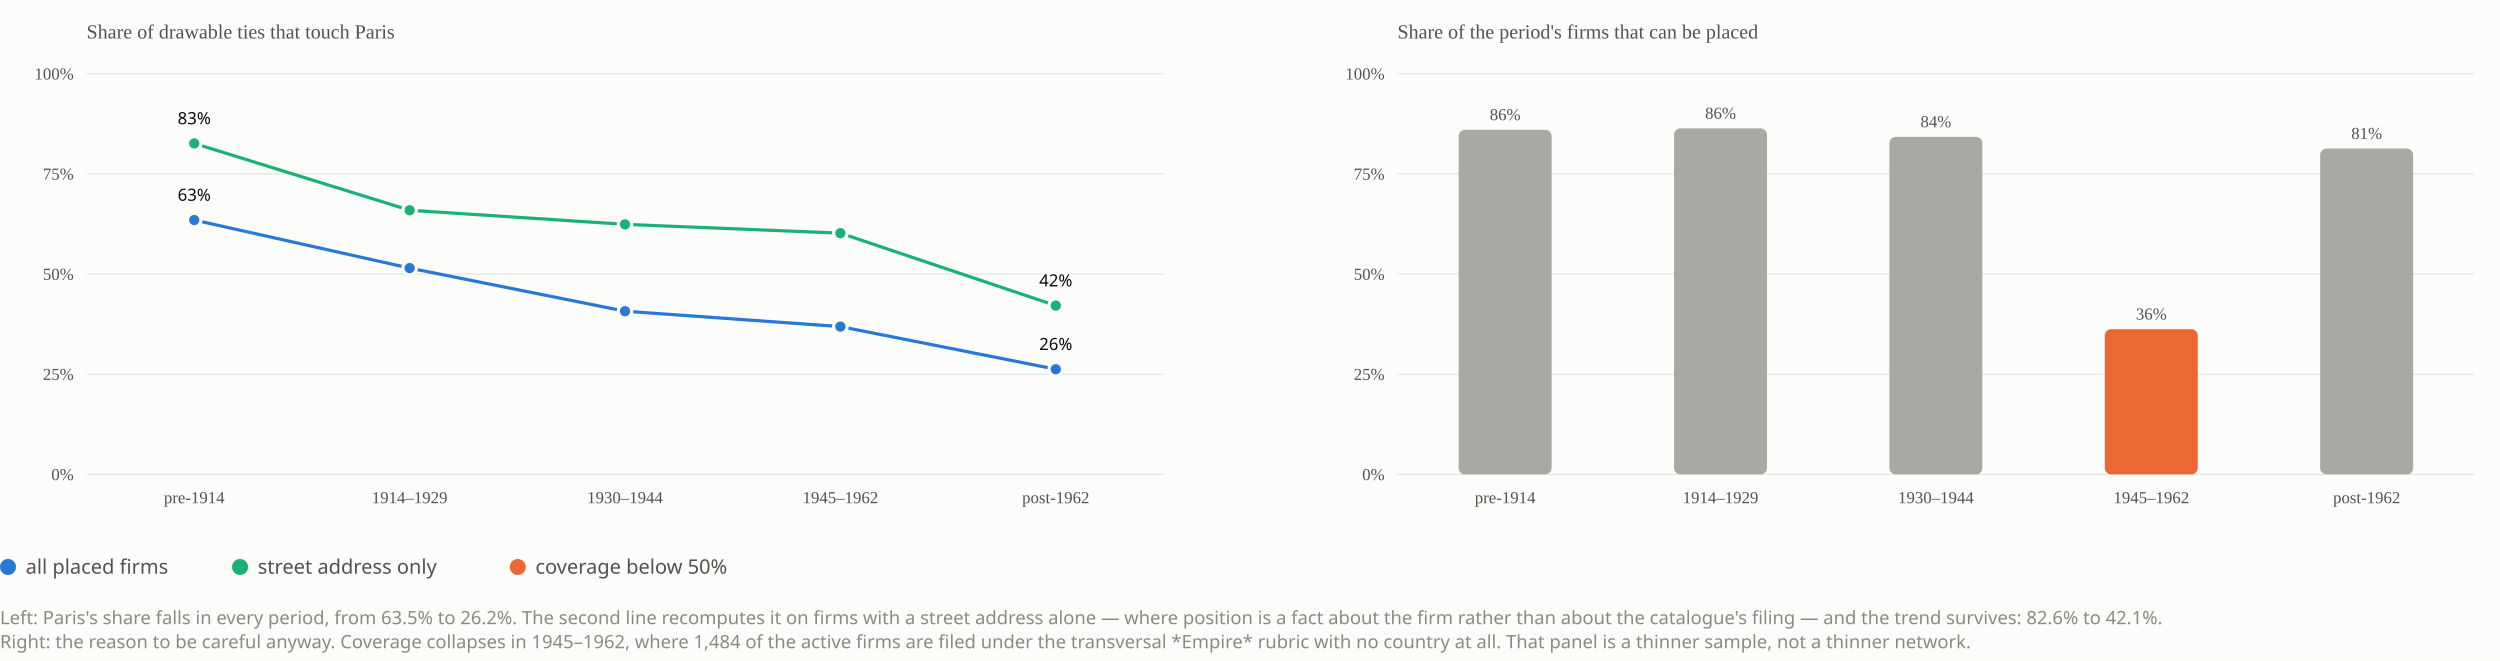
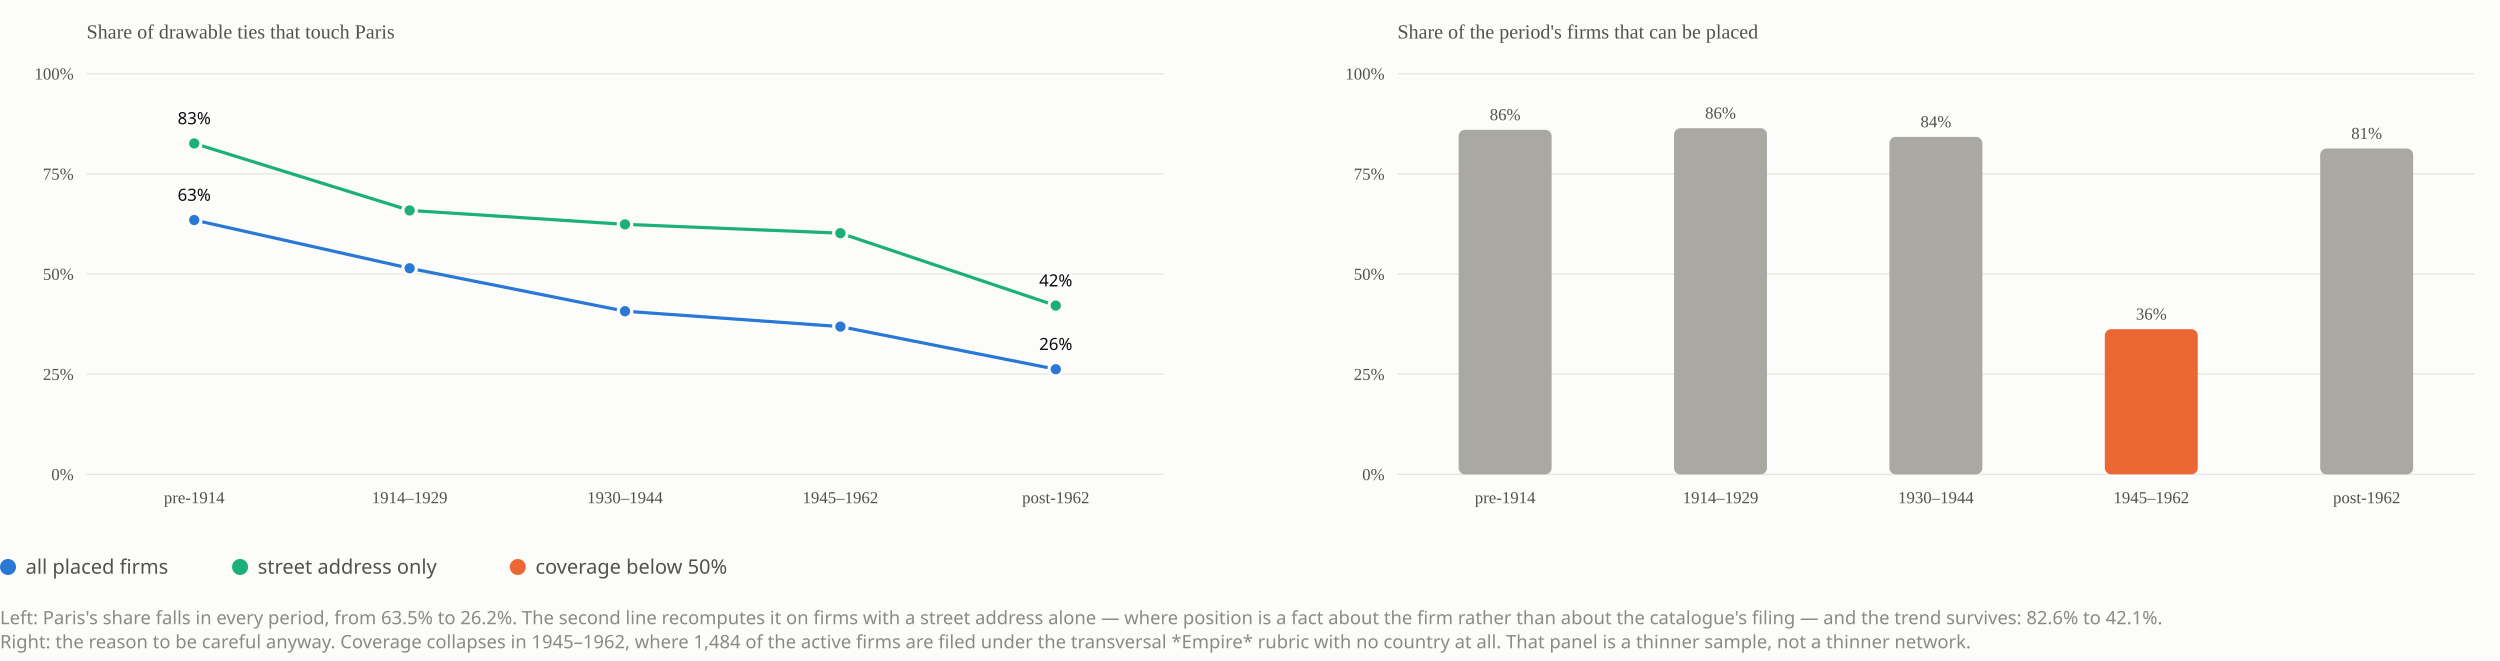
<svg xmlns="http://www.w3.org/2000/svg" viewBox="0 0 1560 412" width="1560" height="412" role="img" aria-label="Paris recedes — and what coverage could explain away">
  <rect width="1560" height="412" fill="#fcfcfb" />
  <line x1="54.0" y1="296.0" x2="726.0" y2="296.0" stroke="#e6e5e1" stroke-width="0.8" />
  <text x="46.0" y="299.6" text-anchor="end" font-size="10.5" fill="#52514e">0%</text>
  <line x1="54.0" y1="233.5" x2="726.0" y2="233.5" stroke="#e6e5e1" stroke-width="0.8" />
  <text x="46.0" y="237.1" text-anchor="end" font-size="10.5" fill="#52514e">25%</text>
  <line x1="54.0" y1="171.0" x2="726.0" y2="171.0" stroke="#e6e5e1" stroke-width="0.8" />
  <text x="46.0" y="174.6" text-anchor="end" font-size="10.5" fill="#52514e">50%</text>
  <line x1="54.0" y1="108.5" x2="726.0" y2="108.5" stroke="#e6e5e1" stroke-width="0.8" />
  <text x="46.0" y="112.1" text-anchor="end" font-size="10.5" fill="#52514e">75%</text>
  <line x1="54.0" y1="46.0" x2="726.0" y2="46.0" stroke="#e6e5e1" stroke-width="0.8" />
  <text x="46.0" y="49.6" text-anchor="end" font-size="10.5" fill="#52514e">100%</text>
  <text x="121.2" y="314.0" text-anchor="middle" font-size="10.5" fill="#52514e">pre-1914</text>
  <text x="255.6" y="314.0" text-anchor="middle" font-size="10.5" fill="#52514e">1914–1929</text>
  <text x="390.0" y="314.0" text-anchor="middle" font-size="10.5" fill="#52514e">1930–1944</text>
  <text x="524.4" y="314.0" text-anchor="middle" font-size="10.5" fill="#52514e">1945–1962</text>
  <text x="658.8" y="314.0" text-anchor="middle" font-size="10.5" fill="#52514e">post-1962</text>
  <line x1="872.0" y1="296.0" x2="1544.0" y2="296.0" stroke="#e6e5e1" stroke-width="0.8" />
  <text x="864.0" y="299.6" text-anchor="end" font-size="10.5" fill="#52514e">0%</text>
  <line x1="872.0" y1="233.5" x2="1544.0" y2="233.5" stroke="#e6e5e1" stroke-width="0.8" />
  <text x="864.0" y="237.1" text-anchor="end" font-size="10.5" fill="#52514e">25%</text>
  <line x1="872.0" y1="171.0" x2="1544.0" y2="171.0" stroke="#e6e5e1" stroke-width="0.8" />
  <text x="864.0" y="174.6" text-anchor="end" font-size="10.5" fill="#52514e">50%</text>
  <line x1="872.0" y1="108.5" x2="1544.0" y2="108.5" stroke="#e6e5e1" stroke-width="0.8" />
  <text x="864.0" y="112.1" text-anchor="end" font-size="10.5" fill="#52514e">75%</text>
  <line x1="872.0" y1="46.0" x2="1544.0" y2="46.0" stroke="#e6e5e1" stroke-width="0.8" />
  <text x="864.0" y="49.6" text-anchor="end" font-size="10.5" fill="#52514e">100%</text>
  <text x="939.2" y="314.0" text-anchor="middle" font-size="10.5" fill="#52514e">pre-1914</text>
  <text x="1073.6" y="314.0" text-anchor="middle" font-size="10.5" fill="#52514e">1914–1929</text>
  <text x="1208.0" y="314.0" text-anchor="middle" font-size="10.5" fill="#52514e">1930–1944</text>
  <text x="1342.4" y="314.0" text-anchor="middle" font-size="10.5" fill="#52514e">1945–1962</text>
  <text x="1476.8" y="314.0" text-anchor="middle" font-size="10.5" fill="#52514e">post-1962</text>
-   <path d="M121.2 137.3L255.6 167.3L390.0 194.2L524.4 203.8L658.8 230.4" fill="none" stroke="#2a78d6" stroke-width="2" stroke-linejoin="round" />
+   <path d="M121.2 137.3L255.6 167.4L390.0 194.2L524.4 203.8L658.8 230.4" fill="none" stroke="#2a78d6" stroke-width="2" stroke-linejoin="round" />
  <circle cx="121.2" cy="137.3" r="4.2" fill="#2a78d6" stroke="#fcfcfb" stroke-width="2" />
-   <circle cx="255.6" cy="167.3" r="4.2" fill="#2a78d6" stroke="#fcfcfb" stroke-width="2" />
+   <circle cx="255.6" cy="167.4" r="4.2" fill="#2a78d6" stroke="#fcfcfb" stroke-width="2" />
  <circle cx="390.0" cy="194.2" r="4.2" fill="#2a78d6" stroke="#fcfcfb" stroke-width="2" />
  <circle cx="524.4" cy="203.8" r="4.2" fill="#2a78d6" stroke="#fcfcfb" stroke-width="2" />
  <circle cx="658.8" cy="230.4" r="4.2" fill="#2a78d6" stroke="#fcfcfb" stroke-width="2" />
  <text x="121.2" y="125.3" text-anchor="middle" font-size="10.5" font-weight="400" font-family="ui-sans-serif,system-ui,sans-serif" fill="#0b0b0b" stroke="#fcfcfb" stroke-width="3.0" stroke-linejoin="round" paint-order="stroke">63%</text>
  <text x="658.8" y="218.4" text-anchor="middle" font-size="10.5" font-weight="400" font-family="ui-sans-serif,system-ui,sans-serif" fill="#0b0b0b" stroke="#fcfcfb" stroke-width="3.0" stroke-linejoin="round" paint-order="stroke">26%</text>
-   <path d="M121.2 89.5L255.6 131.2L390.0 140.0L524.4 145.5L658.8 190.7" fill="none" stroke="#1baf7a" stroke-width="2" stroke-linejoin="round" />
+   <path d="M121.2 89.5L255.6 131.3L390.0 140.0L524.4 145.5L658.8 190.7" fill="none" stroke="#1baf7a" stroke-width="2" stroke-linejoin="round" />
  <circle cx="121.2" cy="89.5" r="4.2" fill="#1baf7a" stroke="#fcfcfb" stroke-width="2" />
-   <circle cx="255.6" cy="131.2" r="4.2" fill="#1baf7a" stroke="#fcfcfb" stroke-width="2" />
+   <circle cx="255.6" cy="131.3" r="4.2" fill="#1baf7a" stroke="#fcfcfb" stroke-width="2" />
  <circle cx="390.0" cy="140.0" r="4.2" fill="#1baf7a" stroke="#fcfcfb" stroke-width="2" />
  <circle cx="524.4" cy="145.5" r="4.2" fill="#1baf7a" stroke="#fcfcfb" stroke-width="2" />
  <circle cx="658.8" cy="190.7" r="4.2" fill="#1baf7a" stroke="#fcfcfb" stroke-width="2" />
  <text x="121.2" y="77.5" text-anchor="middle" font-size="10.5" font-weight="400" font-family="ui-sans-serif,system-ui,sans-serif" fill="#0b0b0b" stroke="#fcfcfb" stroke-width="3.0" stroke-linejoin="round" paint-order="stroke">83%</text>
  <text x="658.8" y="178.7" text-anchor="middle" font-size="10.5" font-weight="400" font-family="ui-sans-serif,system-ui,sans-serif" fill="#0b0b0b" stroke="#fcfcfb" stroke-width="3.0" stroke-linejoin="round" paint-order="stroke">42%</text>
  <rect x="910.2" y="81.0" width="58.0" height="215.0" rx="4" fill="#a9a8a2" />
  <text x="939.2" y="75.0" text-anchor="middle" font-size="10.5" fill="#52514e">86%</text>
-   <rect x="1044.6" y="80.1" width="58.0" height="215.9" rx="4" fill="#a9a8a2" />
-   <text x="1073.6" y="74.1" text-anchor="middle" font-size="10.5" fill="#52514e">86%</text>
+   <rect x="1044.6" y="80.0" width="58.0" height="216.0" rx="4" fill="#a9a8a2" />
+   <text x="1073.6" y="74.0" text-anchor="middle" font-size="10.5" fill="#52514e">86%</text>
  <rect x="1179.0" y="85.4" width="58.0" height="210.6" rx="4" fill="#a9a8a2" />
  <text x="1208.0" y="79.4" text-anchor="middle" font-size="10.5" fill="#52514e">84%</text>
  <rect x="1313.4" y="205.4" width="58.0" height="90.6" rx="4" fill="#eb6834" />
  <text x="1342.4" y="199.4" text-anchor="middle" font-size="10.5" fill="#52514e">36%</text>
  <rect x="1447.8" y="92.7" width="58.0" height="203.3" rx="4" fill="#a9a8a2" />
  <text x="1476.8" y="86.7" text-anchor="middle" font-size="10.5" fill="#52514e">81%</text>
  <text x="54.0" y="24.0" text-anchor="start" font-size="12.5" fill="#52514e">Share of drawable ties that touch Paris</text>
  <text x="872.0" y="24.0" text-anchor="start" font-size="12.5" fill="#52514e">Share of the period's firms that can be placed</text>
  <g font-size="12.5" font-family="ui-sans-serif,system-ui,sans-serif" fill="#52514e">
    <circle cx="5.0" cy="353.8" r="5" fill="#2a78d6" />
    <text x="16.0" y="358.0">all placed firms</text>
    <circle cx="149.8" cy="353.8" r="5" fill="#1baf7a" />
    <text x="160.8" y="358.0">street address only</text>
    <circle cx="323.1" cy="353.8" r="5" fill="#eb6834" />
    <text x="334.1" y="358.0">coverage below 50%</text>
  </g>
  <g font-size="11.5" font-family="ui-sans-serif,system-ui,sans-serif" fill="#8a8983">
    <text x="0" y="389.5">Left: Paris's share falls in every period, from 63.5% to 26.2%. The second line recomputes it on firms with a street address alone — where position is a fact about the firm rather than about the catalogue's filing — and the trend survives: 82.6% to 42.1%.</text>
    <text x="0" y="404.5">Right: the reason to be careful anyway. Coverage collapses in 1945–1962, where 1,484 of the active firms are filed under the transversal *Empire* rubric with no country at all. That panel is a thinner sample, not a thinner network.</text>
  </g>
</svg>
